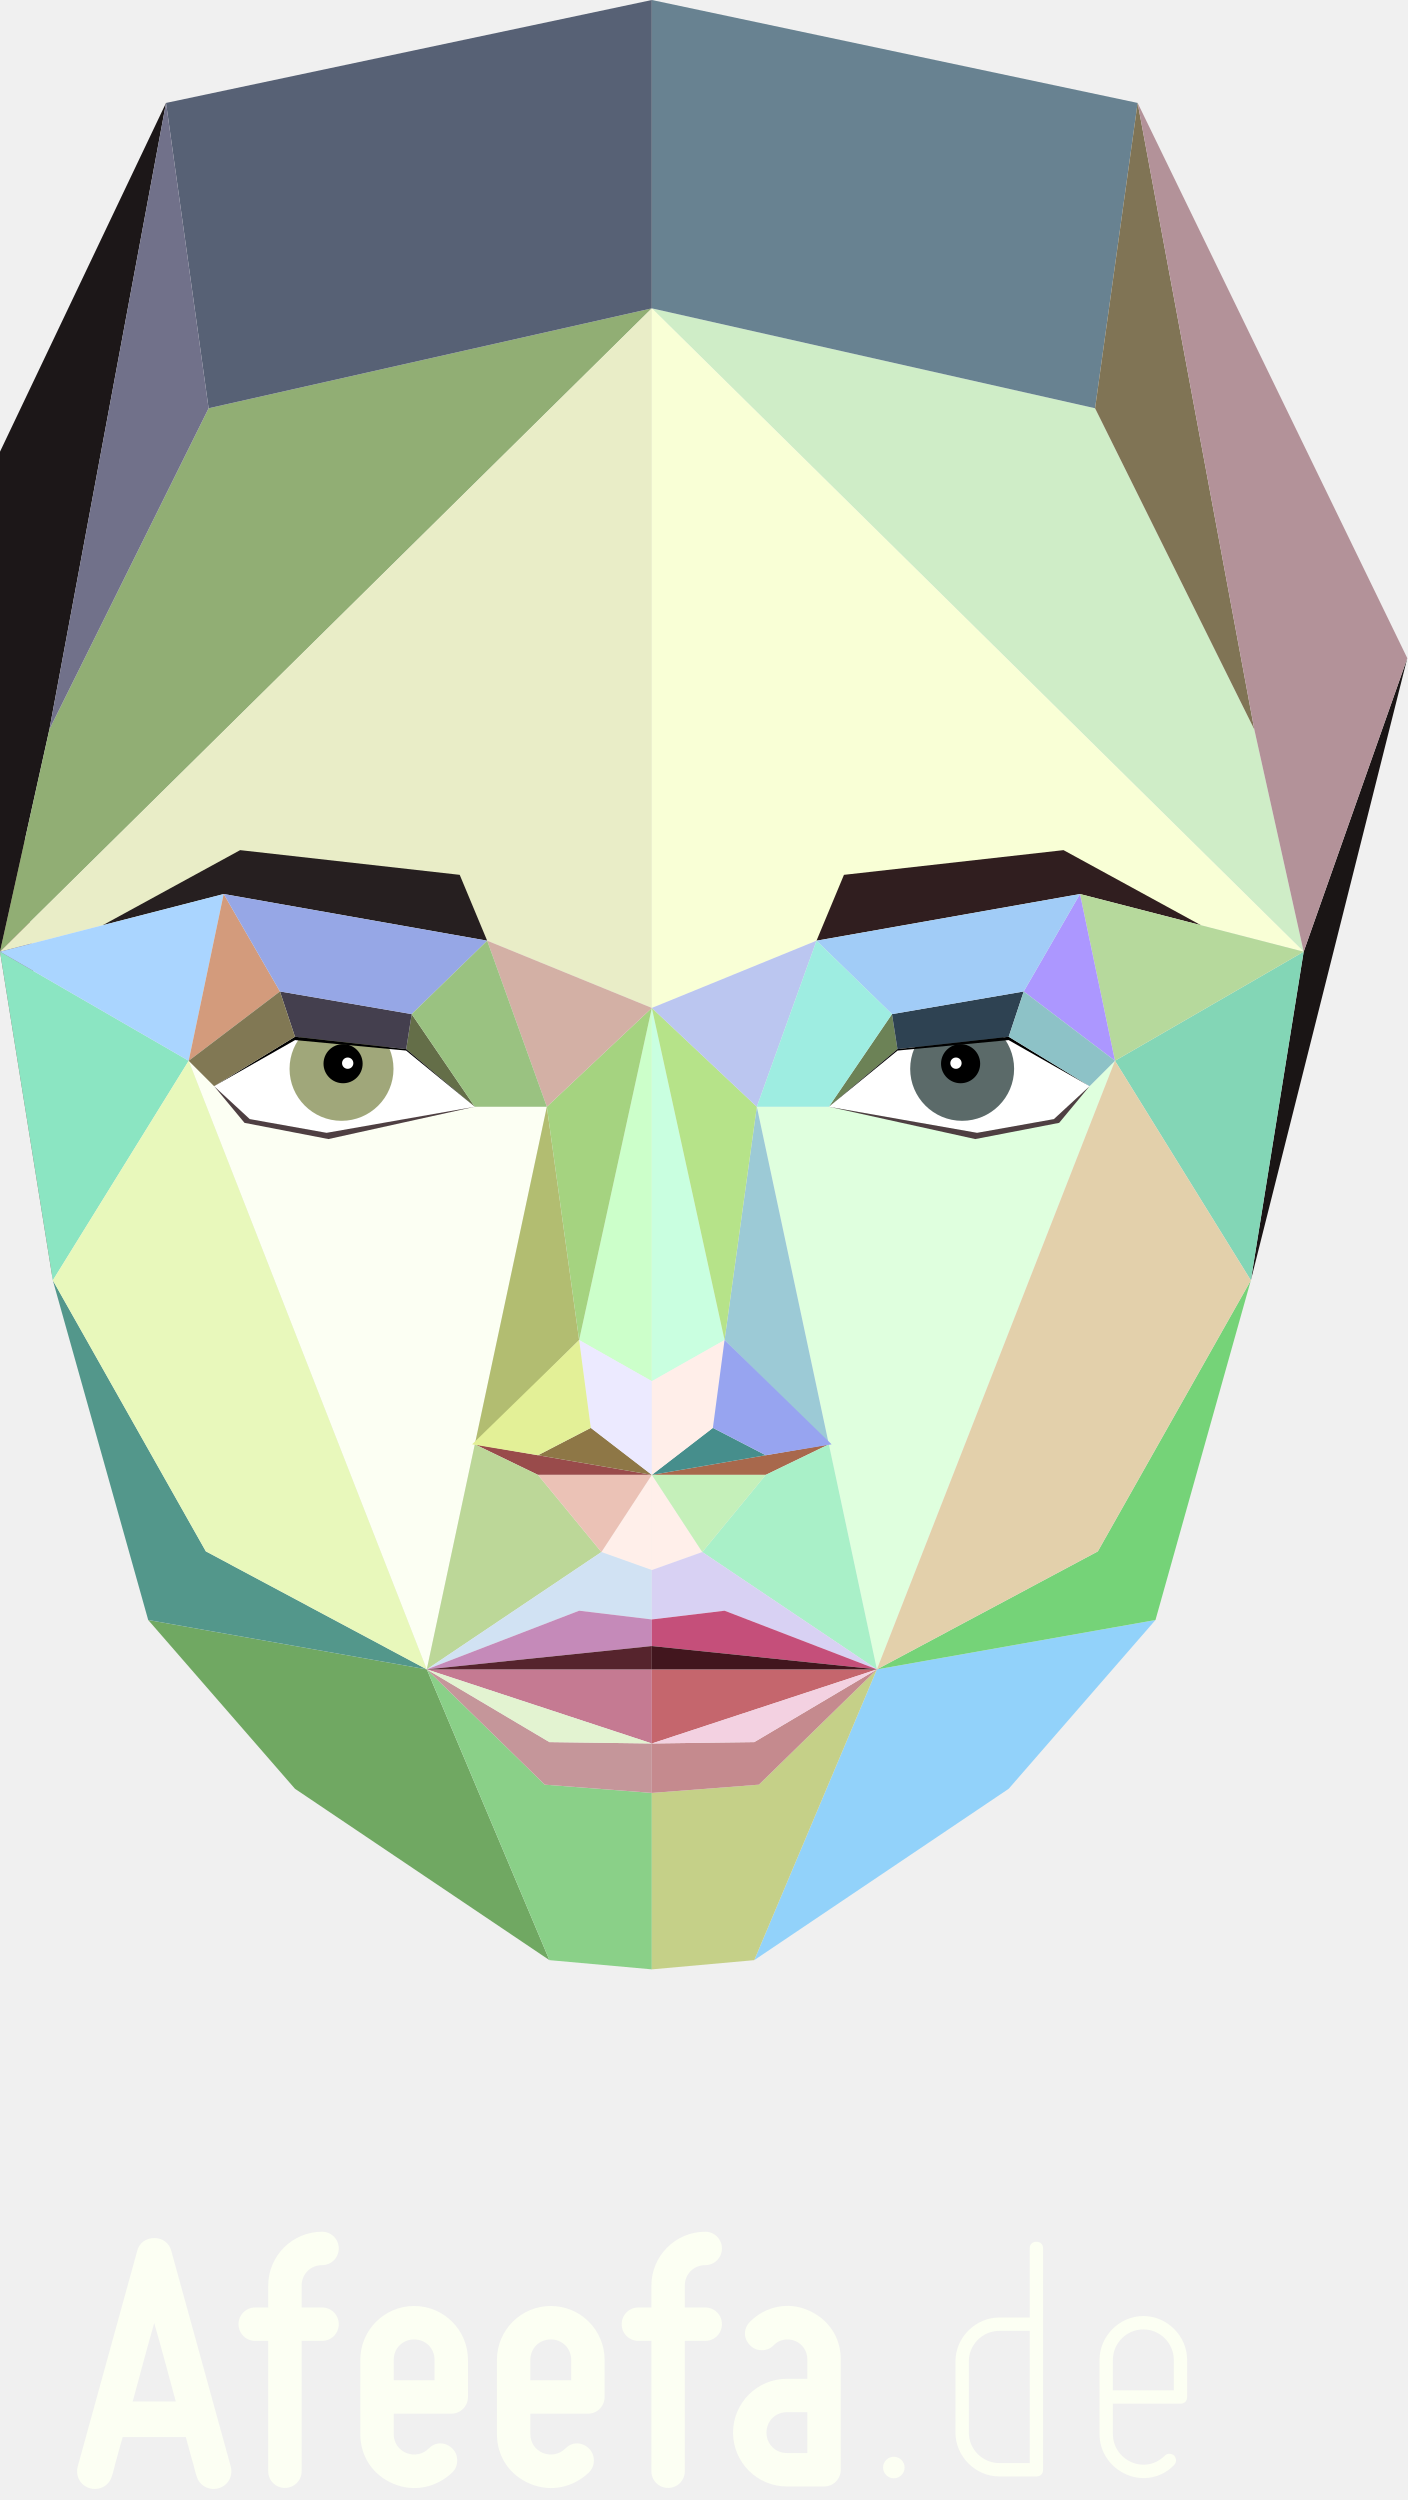
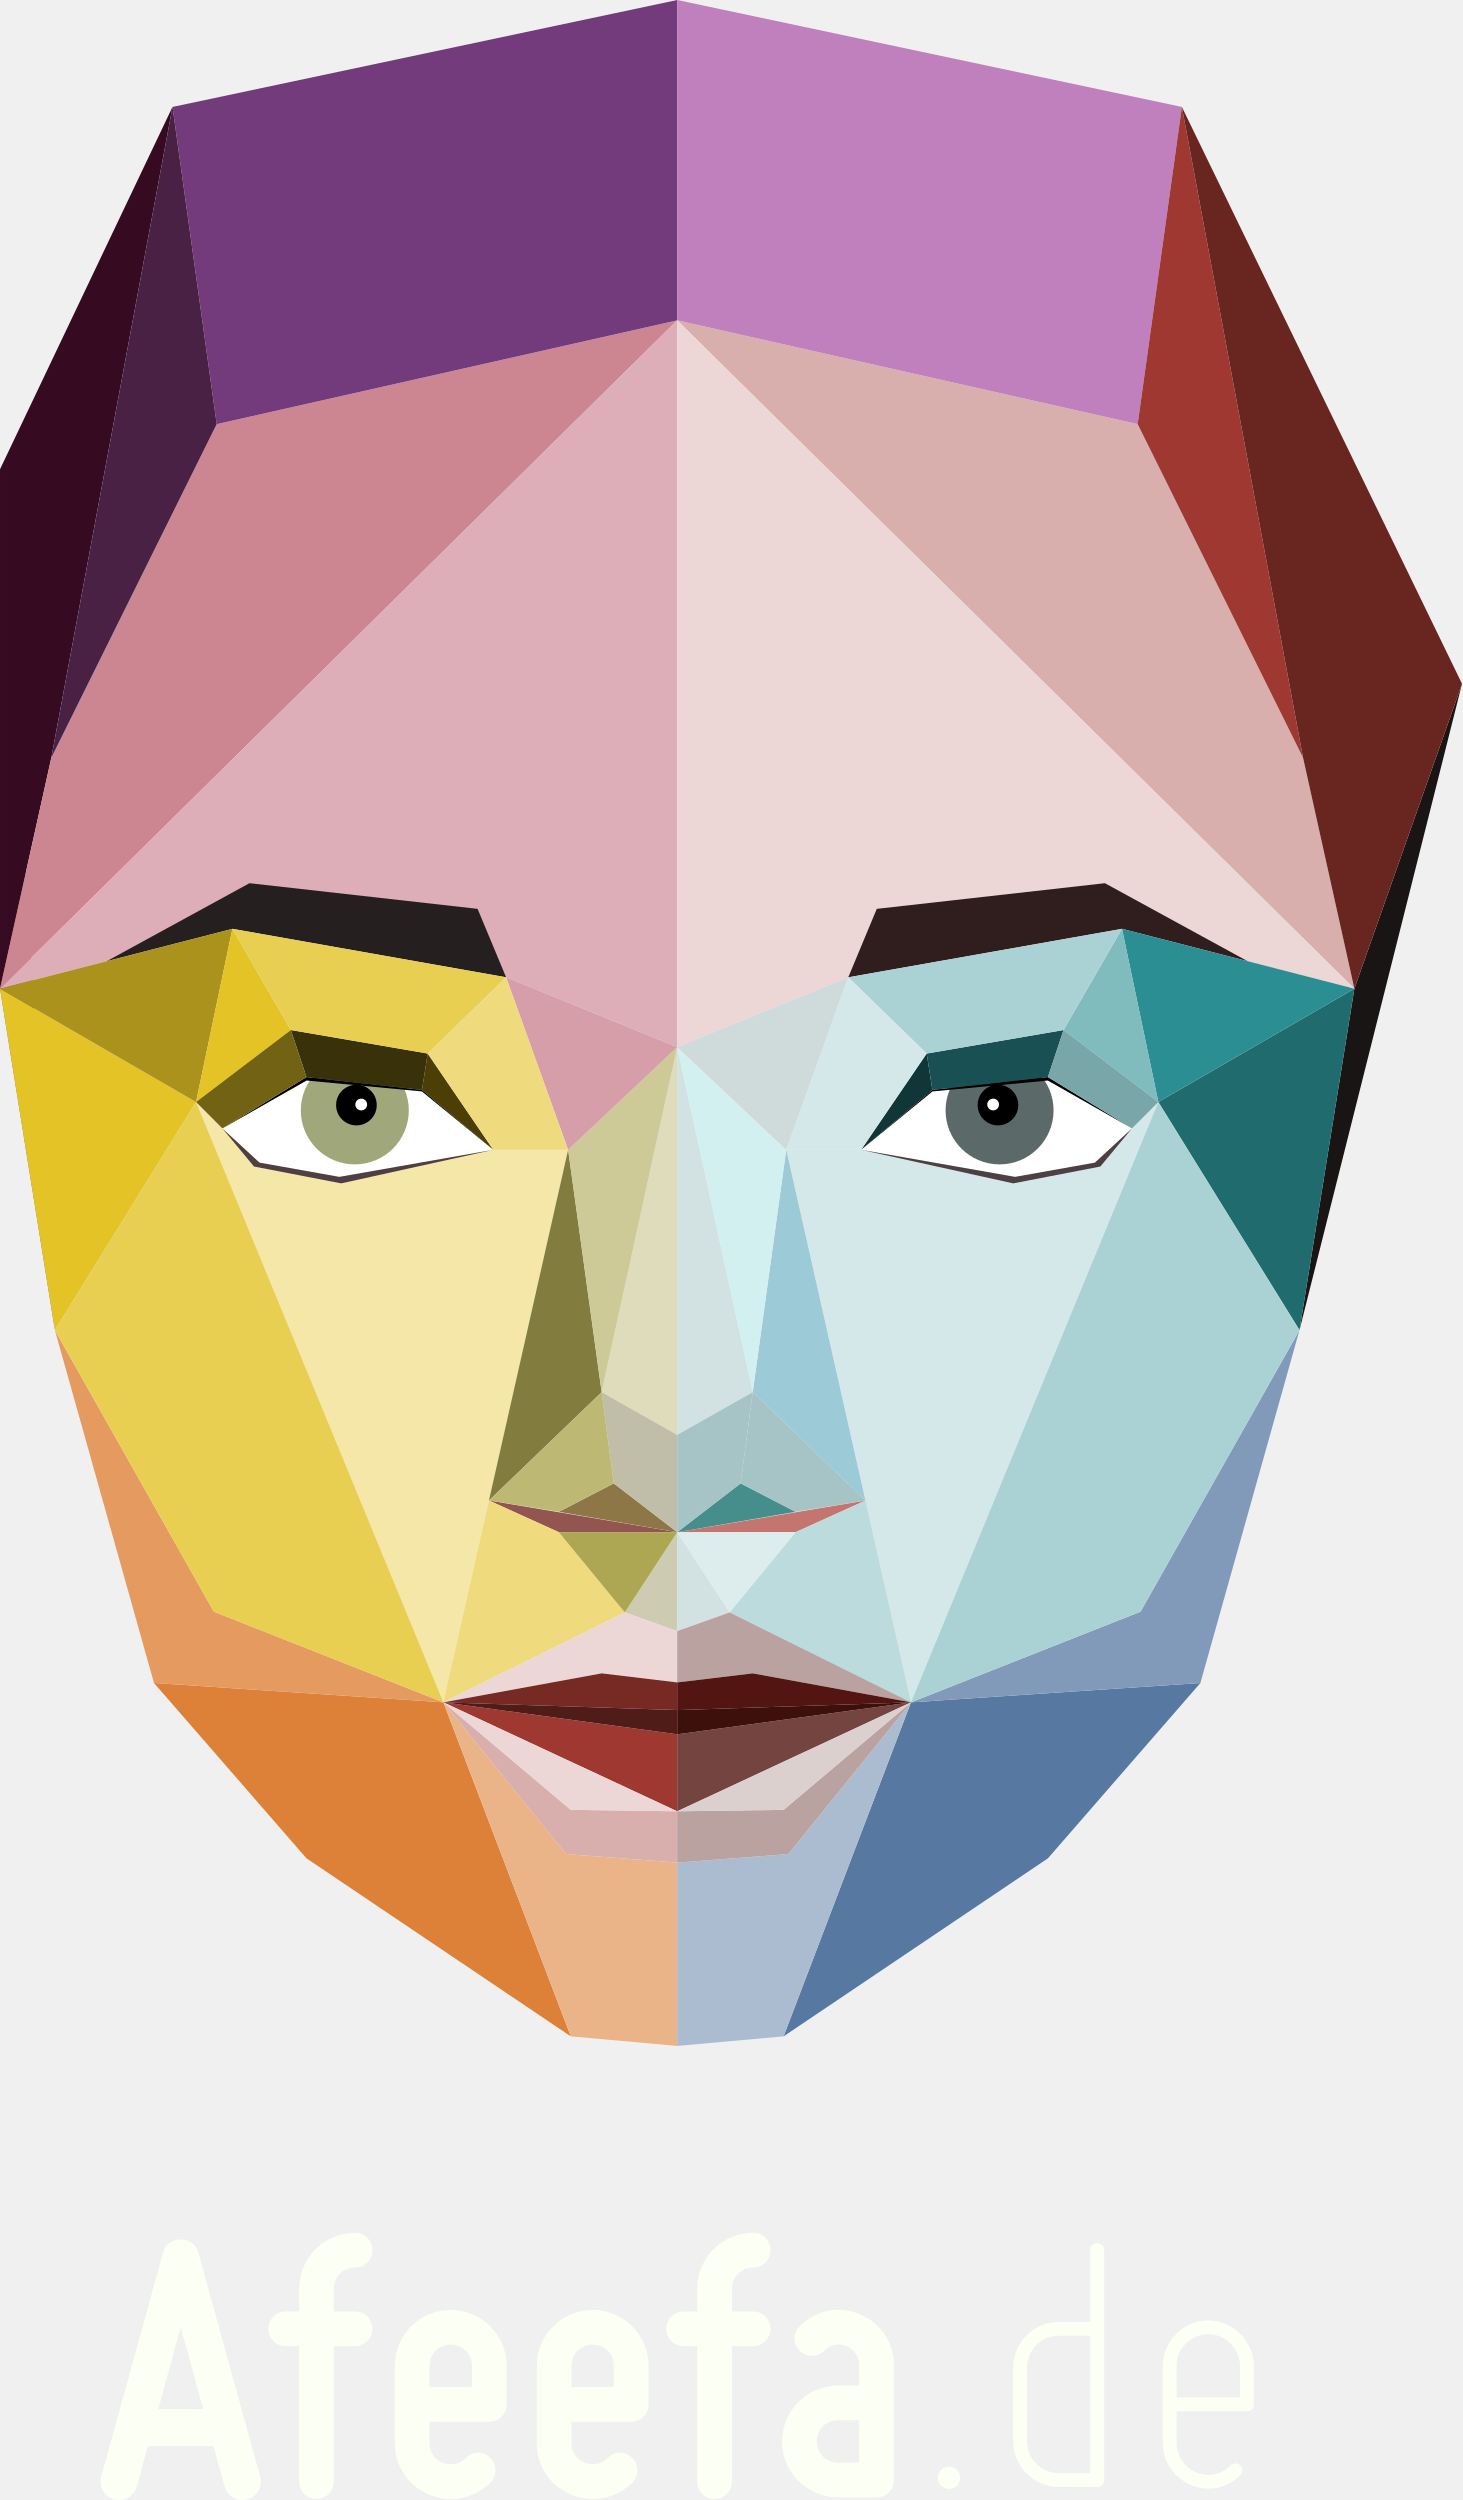
- <svg xmlns="http://www.w3.org/2000/svg" version="1.1" x="0px" y="0px" width="340px" height="604px" viewBox="0 0 340 604" enable-background="new 0 0 340 604" xml:space="preserve">
-   <g id="Ebene_2">
- </g>
-   <g id="Ebene_1">
-     <g id="Neues_Symbol_1_">
- 	</g>
-     <g id="Neues_Symbol">
- 	</g>
+ <svg xmlns="http://www.w3.org/2000/svg" version="1.1" id="Ebene_1" x="0px" y="0px" width="228.658px" height="391px" viewBox="0 0 228.658 391" enable-background="new 0 0 228.658 391" xml:space="preserve">
+   <g>
    <g>
      <g>
-         <polygon fill="#966C6C" points="12.762,309.33 0,109.131 0,229.928    " />
-         <polygon fill="#1C1718" points="0,109.131 40.113,24.866 11.933,176.214 0,229.928    " />
-         <polygon fill="#1A1515" points="302.205,309.33 340,159.009 314.966,229.928    " />
-         <polygon fill="#FCFFF3" points="114.715,267.39 132.118,267.39 103.108,403.323 45.588,256.286 51.721,262.416 60.339,270.375      78.903,273.691    " />
-         <polygon fill="#91AE74" points="157.483,74.497 50.397,98.637 11.933,176.214 0,229.928    " />
-         <polygon fill="#FFFFFF" points="114.715,267.39 98.139,253.468 71.266,250.482 51.721,262.416 60.339,270.375 78.903,273.691         " />
-         <path fill="#A0A77A" d="M95.068,258.23c0,6.935-5.62,12.562-12.558,12.562c-6.937,0-12.555-5.627-12.555-12.562     c0-6.929,5.618-12.557,12.555-12.557C89.448,245.674,95.068,251.302,95.068,258.23z" />
-         <path d="M87.612,256.99c0,2.604-2.116,4.722-4.728,4.722c-2.608,0-4.724-2.117-4.724-4.722c0-2.612,2.115-4.725,4.724-4.725     C85.496,252.266,87.612,254.378,87.612,256.99z" />
-         <path fill="#FFFFFF" d="M85.37,256.862c0,0.757-0.606,1.368-1.365,1.368c-0.757,0-1.366-0.611-1.366-1.368     c0-0.755,0.609-1.366,1.366-1.366C84.764,255.496,85.37,256.107,85.37,256.862z" />
-         <path fill="#FFFFFF" d="M129.965,270.209" />
-         <polygon fill="#646E48" points="99.464,245.01 114.715,267.39 98.139,253.468    " />
-         <polygon fill="#443F4E" points="98.139,253.468 71.266,250.482 67.634,239.539 99.464,245.01    " />
-         <polygon fill="#E9EDC7" points="157.483,74.497 157.483,243.52 117.7,227.273 54.043,215.998 0,229.928    " />
-         <polygon fill="#261F20" points="24.837,223.524 54.043,215.998 117.7,227.273 111.066,211.361 58.016,205.393    " />
-         <polygon fill="#4E3F42" points="51.721,262.416 59.073,271.282 79.345,275.199 114.715,267.39 78.903,273.691 60.339,270.375         " />
-         <polygon points="51.721,262.416 71.29,251.283 98.115,253.816 114.715,267.39 98.139,253.468 71.266,250.482    " />
-         <polygon fill="#70A862" points="35.805,391.393 71.266,432.17 132.742,473.573 103.108,403.323    " />
-         <polygon fill="#8BE5C2" points="0,229.928 12.762,309.33 45.588,256.286    " />
-         <polygon fill="#53978B" points="103.108,403.323 35.805,391.393 12.762,309.33 49.734,374.81    " />
-         <polygon fill="#8AD088" points="132.742,473.573 157.483,475.799 157.483,433.166 131.621,431.175 103.108,403.323    " />
-         <polygon fill="#E8F8BB" points="45.588,256.286 103.108,403.323 49.734,374.81 12.762,309.33    " />
-         <polygon fill="#994B4B" points="157.483,356.33 129.965,356.33 114.715,348.954    " />
-         <polygon fill="#BCD798" points="129.965,356.33 145.299,374.975 103.108,403.323 114.715,348.954    " />
-         <polygon fill="#FFEFEA" points="157.483,356.33 157.483,379.325 145.299,374.975    " />
-         <polygon fill="#EBC2B6" points="145.299,374.975 129.965,356.33 157.483,356.33    " />
-         <polygon fill="#CCFFCA" points="157.483,243.52 139.915,323.755 157.483,333.697    " />
-         <polygon fill="#C5969A" points="103.108,403.323 131.621,431.175 157.483,433.166 157.483,421.225 132.742,420.894    " />
-         <polygon fill="#C57A92" points="157.483,421.225 157.483,403.323 103.108,403.323    " />
-         <polygon fill="#E3F3D1" points="157.483,421.225 103.108,403.323 132.742,420.894    " />
-         <polygon fill="#D1E2F3" points="157.483,379.325 145.299,374.975 103.108,403.323 139.915,389.15 157.483,391.261    " />
-         <polygon fill="#C58AB9" points="157.483,397.686 103.108,403.323 139.915,389.15 157.483,391.261    " />
-         <polygon fill="#56242D" points="157.483,397.686 103.108,403.323 157.483,403.323    " />
-         <polygon fill="#AAD5FF" points="54.043,215.998 0,229.928 45.588,256.286    " />
-         <polygon fill="#D39B7C" points="45.588,256.286 67.634,239.539 54.043,215.998    " />
-         <polygon fill="#96A7E6" points="67.634,239.539 99.464,245.01 117.7,227.273 54.043,215.998    " />
-         <polygon fill="#B2BD71" points="132.118,267.39 139.915,323.755 114.715,348.954    " />
-         <polygon fill="#A5D380" points="132.118,267.39 157.483,243.52 139.915,323.755    " />
-         <polygon fill="#D3B0A5" points="157.483,243.52 117.7,227.273 132.118,267.39    " />
-         <polygon fill="#9AC281" points="114.715,267.39 132.118,267.39 117.7,227.273 99.464,245.01    " />
-         <polygon fill="#817854" points="71.266,250.482 67.634,239.539 45.588,256.286 51.721,262.416    " />
-         <polygon fill="#8E7746" points="157.483,356.33 142.732,344.975 129.965,351.584    " />
-         <polygon fill="#ECEAFF" points="139.915,323.755 142.732,344.975 157.483,356.33 157.483,333.697    " />
-         <polygon fill="#E3F097" points="139.915,323.755 142.732,344.975 129.965,351.584 114.052,348.954    " />
-         <polygon fill="#576175" points="157.483,74.497 50.397,98.637 40.113,24.866 157.483,0    " />
-         <polygon fill="#71718A" points="40.113,24.866 11.933,176.214 50.397,98.637    " />
-         <polygon fill="#DFFFDE" points="200.252,267.39 182.848,267.39 211.858,403.323 269.379,256.286 263.245,262.416      254.626,270.375 236.062,273.691    " />
-         <polygon fill="#CFEDC7" points="157.483,74.497 264.57,98.637 303.035,176.214 314.966,229.928    " />
-         <polygon fill="#FFFFFF" points="200.252,267.39 216.828,253.468 243.701,250.482 263.245,262.416 254.626,270.375      236.062,273.691    " />
-         <path fill="#5B6A69" d="M219.9,258.23c0,6.935,5.617,12.562,12.554,12.562c6.938,0,12.556-5.627,12.556-12.562     c0-6.929-5.618-12.557-12.556-12.557C225.518,245.674,219.9,251.302,219.9,258.23z" />
-         <path d="M227.354,256.99c0,2.604,2.116,4.722,4.729,4.722c2.605,0,4.723-2.117,4.723-4.722c0-2.612-2.117-4.725-4.723-4.725     C229.47,252.266,227.354,254.378,227.354,256.99z" />
-         <path fill="#FFFFFF" d="M229.597,256.862c0,0.757,0.608,1.368,1.364,1.368c0.759,0,1.366-0.611,1.366-1.368     c0-0.755-0.607-1.366-1.366-1.366C230.205,255.496,229.597,256.107,229.597,256.862z" />
-         <path fill="#FFFFFF" d="M185.004,270.209" />
-         <polygon fill="#6C8256" points="215.501,245.01 200.252,267.39 216.828,253.468    " />
-         <polygon fill="#2E4252" points="216.828,253.468 243.701,250.482 247.332,239.539 215.501,245.01    " />
-         <polygon fill="#F9FFD6" points="157.483,74.497 157.483,243.52 197.269,227.273 260.923,215.998 314.966,229.928    " />
-         <polygon fill="#301E1F" points="290.127,223.524 260.923,215.998 197.269,227.273 203.899,211.361 256.948,205.393    " />
-         <polygon fill="#4E3F42" points="263.245,262.416 255.892,271.282 235.621,275.199 200.252,267.39 236.062,273.691      254.626,270.375    " />
-         <polygon points="263.245,262.416 243.677,251.283 216.851,253.816 200.252,267.39 216.828,253.468 243.701,250.482    " />
-         <polygon fill="#92D2FA" points="279.163,391.393 243.701,432.17 182.223,473.573 211.858,403.323    " />
-         <polygon fill="#83D6B6" points="314.966,229.928 302.205,309.33 269.379,256.286    " />
-         <polygon fill="#75D378" points="211.858,403.323 279.163,391.393 302.205,309.33 265.235,374.81    " />
-         <polygon fill="#C5D088" points="182.223,473.573 157.483,475.799 157.483,433.166 183.346,431.175 211.858,403.323    " />
-         <polygon fill="#E3D0AB" points="269.379,256.286 211.858,403.323 265.235,374.81 302.205,309.33    " />
-         <polygon fill="#A8684C" points="157.483,356.33 185.004,356.33 200.252,348.954    " />
-         <polygon fill="#A9F0C8" points="185.004,356.33 169.668,374.975 211.858,403.323 200.252,348.954    " />
-         <polygon fill="#FFEFEA" points="157.483,356.33 157.483,379.325 169.668,374.975    " />
-         <polygon fill="#C5F0BA" points="169.668,374.975 185.004,356.33 157.483,356.33    " />
-         <polygon fill="#C9FFE0" points="157.483,243.52 175.052,323.755 157.483,333.697    " />
-         <polygon fill="#C58A8E" points="211.858,403.323 183.346,431.175 157.483,433.166 157.483,421.225 182.223,420.894    " />
-         <polygon fill="#C5666D" points="157.483,421.225 157.483,403.323 211.858,403.323    " />
-         <polygon fill="#F3D1E1" points="157.483,421.225 211.858,403.323 182.223,420.894    " />
-         <polygon fill="#D8D1F3" points="157.483,379.325 169.668,374.975 211.858,403.323 175.052,389.15 157.483,391.261    " />
-         <polygon fill="#C54F7A" points="157.483,397.686 211.858,403.323 175.052,389.15 157.483,391.261    " />
-         <polygon fill="#42161E" points="157.483,397.686 211.858,403.323 157.483,403.323    " />
-         <polygon fill="#B6D99C" points="260.923,215.998 314.966,229.928 269.379,256.286    " />
-         <polygon fill="#AC97FF" points="269.379,256.286 247.332,239.539 260.923,215.998    " />
-         <polygon fill="#A1CCF7" points="247.332,239.539 215.501,245.01 197.269,227.273 260.923,215.998    " />
-         <polygon fill="#9CCAD6" points="182.848,267.39 175.052,323.755 200.252,348.954    " />
-         <polygon fill="#B6E389" points="182.848,267.39 157.483,243.52 175.052,323.755    " />
-         <polygon fill="#BBC6F0" points="157.483,243.52 197.269,227.273 182.848,267.39    " />
-         <polygon fill="#9EEDE1" points="200.252,267.39 182.848,267.39 197.269,227.273 215.501,245.01    " />
-         <polygon fill="#8DC2C7" points="243.701,250.482 247.332,239.539 269.379,256.286 263.245,262.416    " />
-         <polygon fill="#468E8C" points="157.483,356.33 172.235,344.975 185.004,351.584    " />
-         <polygon fill="#FFEEE9" points="175.052,323.755 172.235,344.975 157.483,356.33 157.483,333.697    " />
-         <polygon fill="#97A4F0" points="175.052,323.755 172.235,344.975 185.004,351.584 200.915,348.954    " />
-         <polygon fill="#688291" points="157.483,74.497 264.57,98.637 274.852,24.866 157.483,0    " />
-         <polygon fill="#807455" points="274.852,24.866 303.035,176.214 264.57,98.637    " />
-         <polygon fill="#B39299" points="340,159.009 274.852,24.866 303.035,176.214 314.966,229.928    " />
+         <path fill="#FCFFF3" d="M38.7,390.896c-1.629,0.422-3.137-0.482-3.56-1.992c-0.181-0.482-0.302-1.086-0.483-1.748     c-0.301-1.146-0.783-2.717-1.267-4.586H23.134c-0.543,1.869-0.965,3.439-1.267,4.586c-0.181,0.662-0.302,1.266-0.483,1.748     c-0.422,1.51-1.93,2.414-3.559,1.992c-1.509-0.422-2.414-1.932-1.991-3.561l9.653-34.992c0.301-1.268,1.388-2.113,2.775-2.113     c1.387,0,2.474,0.846,2.775,2.113l9.652,34.992C41.113,388.965,40.208,390.475,38.7,390.896z M28.263,364.047     c-1.146,3.922-2.354,8.568-3.5,12.73h6.999C30.615,372.615,29.409,367.969,28.263,364.047z" />
+         <path fill="#FCFFF3" d="M41.956,364.229c0-1.508,1.206-2.715,2.715-2.715h2.111v-3.561c0-4.826,3.922-8.748,8.748-8.748     c1.509,0,2.715,1.207,2.715,2.715c0,1.51-1.206,2.717-2.715,2.717c-1.87,0-3.318,1.447-3.318,3.316v3.561h3.318     c1.509,0,2.715,1.207,2.715,2.715s-1.206,2.715-2.715,2.715h-3.318v21.178c0,1.508-1.206,2.715-2.715,2.715     c-1.508,0-2.715-1.207-2.715-2.715v-21.178h-2.111C43.162,366.943,41.956,365.736,41.956,364.229z" />
+         <path fill="#FCFFF3" d="M61.743,382.088v-12.066c0-4.828,3.922-8.75,8.748-8.75s8.748,3.922,8.748,8.75v6.033     c0,1.508-1.207,2.715-2.715,2.715h-9.352v3.318c0,1.387,0.784,2.533,2.051,3.076c1.268,0.482,2.655,0.242,3.621-0.725     c0.543-0.543,1.146-0.844,1.869-0.844c0.785,0,1.449,0.301,1.992,0.844s0.783,1.207,0.783,1.932s-0.24,1.387-0.783,1.93     c-2.596,2.475-6.215,3.26-9.533,1.871C63.794,388.785,61.743,385.707,61.743,382.088z M67.173,370.021v3.318h6.637v-3.318     c0-1.871-1.448-3.318-3.318-3.318C68.62,366.703,67.173,368.15,67.173,370.021z" />
+         <path fill="#FCFFF3" d="M83.943,382.088v-12.066c0-4.828,3.922-8.75,8.749-8.75c4.826,0,8.748,3.922,8.748,8.75v6.033     c0,1.508-1.207,2.715-2.715,2.715h-9.352v3.318c0,1.387,0.783,2.533,2.051,3.076c1.268,0.482,2.654,0.242,3.62-0.725     c0.543-0.543,1.146-0.844,1.87-0.844c0.784,0,1.448,0.301,1.991,0.844s0.784,1.207,0.784,1.932s-0.241,1.387-0.784,1.93     c-2.595,2.475-6.214,3.26-9.532,1.871C85.995,388.785,83.943,385.707,83.943,382.088z M89.374,370.021v3.318h6.637v-3.318     c0-1.871-1.449-3.318-3.318-3.318C90.821,366.703,89.374,368.15,89.374,370.021z" />
+         <path fill="#FCFFF3" d="M104.214,364.229c0-1.508,1.206-2.715,2.715-2.715h2.111v-3.561c0-4.826,3.922-8.748,8.748-8.748     c1.508,0,2.715,1.207,2.715,2.715c0,1.51-1.207,2.717-2.715,2.717c-1.87,0-3.318,1.447-3.318,3.316v3.561h3.318     c1.508,0,2.715,1.207,2.715,2.715s-1.207,2.715-2.715,2.715h-3.318v21.178c0,1.508-1.206,2.715-2.715,2.715     c-1.508,0-2.715-1.207-2.715-2.715v-21.178h-2.111C105.42,366.943,104.214,365.736,104.214,364.229z" />
+         <path fill="#FCFFF3" d="M134.378,369.9c0-1.268-0.783-2.475-1.99-2.957s-2.594-0.24-3.5,0.725     c-0.543,0.543-1.146,0.783-1.93,0.783c-0.725,0-1.328-0.24-1.871-0.783s-0.844-1.207-0.844-1.932c0-0.723,0.301-1.387,0.844-1.93     c2.475-2.475,6.154-3.258,9.352-1.871c3.318,1.389,5.369,4.404,5.369,7.965v17.979c0,1.51-1.205,2.715-2.715,2.715h-6.033     c-4.826,0-8.748-3.922-8.748-8.748s3.922-8.748,8.748-8.748h3.318V369.9z M127.741,381.846c0,1.871,1.449,3.318,3.318,3.318     h3.318v-6.637h-3.318C129.19,378.527,127.741,379.977,127.741,381.846z" />
      </g>
      <g>
-         <path fill="#FCFFF3" d="M52.785,601.177c-2.42,0.63-4.669-0.718-5.296-2.959c-0.27-0.719-0.444-1.618-0.715-2.599     c-0.452-1.71-1.165-4.04-1.886-6.824H29.641c-0.811,2.784-1.439,5.114-1.886,6.824c-0.268,0.98-0.451,1.88-0.72,2.599     c-0.628,2.241-2.867,3.589-5.29,2.959c-2.246-0.628-3.588-2.867-2.961-5.29l14.354-52.031c0.451-1.886,2.061-3.143,4.125-3.143     c2.062,0,3.678,1.257,4.13,3.143l14.353,52.031C56.374,598.31,55.025,600.549,52.785,601.177z M37.263,561.257     c-1.702,5.829-3.497,12.736-5.199,18.931h10.403C40.764,573.993,38.97,567.086,37.263,561.257z" />
-         <path fill="#FCFFF3" d="M57.628,561.527c0-2.248,1.793-4.041,4.032-4.041h3.144v-5.288c0-7.178,5.828-13.012,13.003-13.012     c2.246,0,4.04,1.794,4.04,4.039c0,2.239-1.794,4.034-4.04,4.034c-2.777,0-4.93,2.153-4.93,4.938v5.288h4.93     c2.246,0,4.04,1.793,4.04,4.041c0,2.238-1.794,4.033-4.04,4.033h-4.93v31.493c0,2.239-1.794,4.032-4.039,4.032     c-2.241,0-4.034-1.793-4.034-4.032v-31.493H61.66C59.421,565.561,57.628,563.766,57.628,561.527z" />
-         <path fill="#FCFFF3" d="M87.049,588.083v-17.947c0-7.176,5.828-13.01,13.004-13.01c7.182,0,13.009,5.834,13.009,13.01v8.971     c0,2.245-1.794,4.04-4.032,4.04H95.123v4.937c0,2.063,1.164,3.765,3.05,4.57c1.88,0.72,3.948,0.358,5.383-1.074     c0.805-0.807,1.7-1.257,2.782-1.257c1.164,0,2.147,0.45,2.959,1.257c0.806,0.807,1.166,1.794,1.166,2.867     c0,1.082-0.36,2.069-1.166,2.875c-3.856,3.679-9.244,4.846-14.174,2.782C90.101,598.041,87.049,593.464,87.049,588.083z      M95.123,570.136v4.938h9.866v-4.938c0-2.781-2.155-4.93-4.937-4.93C97.275,565.206,95.123,567.354,95.123,570.136z" />
-         <path fill="#FCFFF3" d="M120.059,588.083v-17.947c0-7.176,5.827-13.01,13.01-13.01c7.178,0,13.003,5.834,13.003,13.01v8.971     c0,2.245-1.793,4.04-4.032,4.04h-13.907v4.937c0,2.063,1.165,3.765,3.052,4.57c1.885,0.72,3.948,0.358,5.381-1.074     c0.806-0.807,1.703-1.257,2.784-1.257c1.164,0,2.152,0.45,2.958,1.257c0.804,0.807,1.166,1.794,1.166,2.867     c0,1.082-0.362,2.069-1.166,2.875c-3.854,3.679-9.238,4.846-14.175,2.782C123.108,598.041,120.059,593.464,120.059,588.083z      M128.132,570.136v4.938H138v-4.938c0-2.781-2.155-4.93-4.932-4.93C130.286,565.206,128.132,567.354,128.132,570.136z" />
-         <path fill="#FCFFF3" d="M150.2,561.527c0-2.248,1.793-4.041,4.032-4.041h3.146v-5.288c0-7.178,5.827-13.012,13.009-13.012     c2.238,0,4.032,1.794,4.032,4.039c0,2.239-1.794,4.034-4.032,4.034c-2.785,0-4.937,2.153-4.937,4.938v5.288h4.937     c2.238,0,4.032,1.793,4.032,4.041c0,2.238-1.794,4.033-4.032,4.033h-4.937v31.493c0,2.239-1.795,4.032-4.04,4.032     c-2.239,0-4.032-1.793-4.032-4.032v-31.493h-3.146C151.993,565.561,150.2,563.766,150.2,561.527z" />
-         <path fill="#FCFFF3" d="M195.048,569.96c0-1.886-1.165-3.681-2.96-4.399c-1.793-0.713-3.856-0.354-5.198,1.08     c-0.811,0.804-1.708,1.165-2.875,1.165c-1.074,0-1.971-0.361-2.782-1.165c-0.806-0.807-1.251-1.793-1.251-2.875     c0-1.073,0.445-2.063,1.251-2.867c3.679-3.681,9.153-4.846,13.906-2.784c4.938,2.064,7.988,6.549,7.988,11.846v26.732     c0,2.239-1.794,4.04-4.039,4.04h-8.97c-7.178,0-13.011-5.834-13.011-13.009c0-7.178,5.833-13.01,13.011-13.01h4.93V569.96z      M185.182,587.724c0,2.774,2.152,4.93,4.937,4.93h4.93v-9.868h-4.93C187.334,582.785,185.182,584.94,185.182,587.724z" />
-         <path fill="#FCFFF3" d="M215.951,593.551c1.434,0,2.6,1.17,2.6,2.604c0,1.436-1.166,2.601-2.6,2.601     c-1.435,0-2.6-1.165-2.6-2.601C213.352,594.721,214.517,593.551,215.951,593.551z" />
-         <path fill="#FCFFF3" d="M230.838,587.724v-17.228c0-5.742,4.843-10.587,10.586-10.587h7.358v-16.684     c0-0.987,0.63-1.616,1.612-1.616c0.988,0,1.616,0.629,1.616,1.616v53.467c0,0.988-0.628,1.617-1.616,1.617h-8.971     C235.681,598.31,230.838,593.464,230.838,587.724z M234.071,570.496v17.228c0,4.032,3.319,7.353,7.353,7.353h7.358v-31.938     h-7.358C237.391,563.139,234.071,566.457,234.071,570.496z" />
-         <path fill="#FCFFF3" d="M265.646,588.083v-17.947c0-5.74,4.839-10.586,10.581-10.586s10.586,4.846,10.586,10.586v8.971     c0,0.987-0.627,1.617-1.609,1.617h-16.328v7.359c0,2.961,1.793,5.65,4.575,6.815c2.776,1.166,5.829,0.536,7.98-1.616     c0.269-0.271,0.629-0.445,1.082-0.445c0.443,0,0.896,0.175,1.163,0.445c0.269,0.269,0.446,0.72,0.446,1.164     c0,0.452-0.178,0.813-0.446,1.082c-2.965,3.135-7.535,4.032-11.482,2.329C268.246,596.154,265.646,592.386,265.646,588.083z      M268.876,570.136v7.361h14.711v-7.361c0-4.032-3.319-7.353-7.359-7.353C272.194,562.783,268.876,566.104,268.876,570.136z" />
+         <path fill="#FCFFF3" d="M148.437,385.768c0.967,0,1.75,0.785,1.75,1.75s-0.783,1.75-1.75,1.75c-0.965,0-1.75-0.785-1.75-1.75     S147.472,385.768,148.437,385.768z" />
+         <path fill="#FCFFF3" d="M158.45,381.846v-11.584c0-3.861,3.258-7.119,7.119-7.119h4.947V351.92c0-0.662,0.422-1.086,1.086-1.086     s1.086,0.424,1.086,1.086v35.959c0,0.664-0.422,1.086-1.086,1.086h-6.033C161.708,388.965,158.45,385.707,158.45,381.846z      M160.622,370.262v11.584c0,2.715,2.232,4.947,4.947,4.947h4.947v-21.479h-4.947     C162.854,365.314,160.622,367.547,160.622,370.262z" />
+         <path fill="#FCFFF3" d="M181.858,382.088v-12.066c0-3.861,3.258-7.119,7.119-7.119s7.119,3.258,7.119,7.119v6.033     c0,0.662-0.422,1.086-1.086,1.086h-10.98v4.947c0,1.99,1.205,3.801,3.076,4.584c1.871,0.785,3.922,0.363,5.369-1.086     c0.182-0.18,0.424-0.301,0.725-0.301s0.604,0.121,0.785,0.301c0.18,0.182,0.301,0.484,0.301,0.785s-0.121,0.543-0.301,0.725     c-1.992,2.111-5.068,2.715-7.723,1.568C183.606,387.518,181.858,384.982,181.858,382.088z M184.03,370.021v4.947h9.895v-4.947     c0-2.715-2.232-4.947-4.947-4.947S184.03,367.307,184.03,370.021z" />
      </g>
    </g>
  </g>
+   <g>
+     <polygon fill="#966C6C" points="8.585,208.033 0.001,73.393 0.001,154.631  " />
+     <polygon fill="#360A21" points="0.001,73.393 26.979,16.723 8.027,118.51 0.001,154.631  " />
+     <polygon fill="#1A1515" points="203.24,208.033 228.658,106.936 211.822,154.631  " />
+     <polygon fill="#F4E7A8" points="77.147,179.827 88.854,179.827 69.345,266.246 30.66,172.357 34.782,176.483 40.581,181.834    53.067,184.063  " />
+     <polygon fill="#CC8692" points="105.913,50.1 33.892,66.334 8.027,118.51 0.001,154.631  " />
+     <polygon fill="#FFFFFF" points="77.147,179.827 66,170.462 47.93,168.455 34.782,176.483 40.581,181.834 53.067,184.063  " />
+     <path fill="#A0A77A" d="M63.937,173.667c0,4.664-3.779,8.444-8.444,8.444c-4.664,0-8.446-3.78-8.446-8.444   c0-4.663,3.782-8.444,8.446-8.444C60.157,165.223,63.937,169.004,63.937,173.667" />
+     <path d="M58.921,172.831c0,1.755-1.423,3.179-3.178,3.179c-1.756,0-3.177-1.424-3.177-3.179s1.421-3.178,3.177-3.178   C57.498,169.653,58.921,171.076,58.921,172.831" />
+     <path fill="#FFFFFF" d="M57.415,172.747c0,0.507-0.41,0.92-0.918,0.92c-0.51,0-0.922-0.413-0.922-0.92s0.412-0.92,0.922-0.92   C57.005,171.827,57.415,172.24,57.415,172.747" />
+     <polygon fill="#4C3F05" points="66.89,164.776 77.147,179.827 65.999,170.463  " />
+     <polygon fill="#39310A" points="65.999,170.462 47.931,168.455 45.485,161.098 66.891,164.775  " />
+     <polygon fill="#DDAEB7" points="105.913,50.1 105.913,163.773 79.154,152.847 36.345,145.266 0.001,154.631  " />
+     <polygon fill="#261F20" points="16.704,150.326 36.345,145.266 79.154,152.848 74.695,142.145 39.019,138.131  " />
+     <polygon fill="#4E3F42" points="34.782,176.483 39.729,182.446 53.359,185.08 77.147,179.828 53.066,184.063 40.581,181.834  " />
+     <polygon points="34.782,176.483 47.946,168.996 65.984,170.699 77.147,179.828 65.999,170.463 47.93,168.455  " />
+     <polygon fill="#DE8138" points="24.081,263.219 47.931,290.645 89.271,318.488 69.346,266.246  " />
+     <polygon fill="#E4C326" points="0.001,154.631 8.585,208.033 30.659,172.357  " />
+     <polygon fill="#E59A60" points="69.345,266.246 24.081,263.219 8.584,208.033 33.447,252.07  " />
+     <polygon fill="#EBB388" points="89.272,318.488 105.913,319.985 105.913,291.313 88.521,289.976 69.345,266.246  " />
+     <polygon fill="#E9CF51" points="30.659,172.357 69.346,266.246 33.446,252.07 8.585,208.033  " />
+     <polygon fill="#925550" points="105.913,239.639 87.405,239.639 76.471,234.679  " />
+     <polygon fill="#EFDB7D" points="87.405,239.639 97.719,252.182 69.345,266.246 76.471,234.679  " />
+     <polygon fill="#CDCBB2" points="105.913,239.639 105.913,255.107 97.719,252.182  " />
+     <polygon fill="#ADA753" points="97.718,252.182 87.405,239.639 105.912,239.639  " />
+     <polygon fill="#DEDCBA" points="105.913,163.773 94.097,217.732 105.913,224.421  " />
+     <polygon fill="#D8AFAC" points="69.345,266.246 88.521,289.975 105.912,291.313 105.912,283.286 89.272,283.063  " />
+     <polygon fill="#9E3830" points="105.913,283.286 105.913,271.246 69.346,266.246  " />
+     <polygon fill="#ECD7D6" points="105.913,283.286 69.346,266.246 89.271,283.063  " />
+     <polygon fill="#ECD7D6" points="105.913,255.107 97.719,252.182 69.346,266.246 94.097,261.714 105.913,263.131  " />
+     <polygon fill="#772A24" points="105.913,267.455 69.346,266.246 94.097,261.714 105.913,263.131  " />
+     <polygon fill="#4F1C18" points="105.913,267.455 69.346,266.246 105.913,271.246  " />
+     <polygon fill="#AB921D" points="36.345,145.266 0,154.631 30.659,172.357  " />
+     <polygon fill="#E4C326" points="30.659,172.357 45.485,161.098 36.345,145.266  " />
+     <polygon fill="#E9CF51" points="45.485,161.098 66.89,164.777 79.155,152.847 36.344,145.266  " />
+     <polygon fill="#827D3E" points="88.854,179.827 94.096,217.732 76.471,234.679  " />
+     <polygon fill="#CECA98" points="88.854,179.827 105.913,163.773 94.096,217.732  " />
+     <polygon fill="#D69EA8" points="105.913,163.773 79.154,152.847 88.854,179.828  " />
+     <polygon fill="#EFDB7D" points="77.147,179.827 88.854,179.827 79.155,152.848 66.89,164.776  " />
+     <polygon fill="#726213" points="47.931,168.455 45.486,161.098 30.659,172.357 34.783,176.482  " />
+     <polygon fill="#8E7746" points="105.913,239.639 95.99,232.002 87.405,236.447  " />
+     <polygon fill="#C0BEA8" points="94.097,217.732 95.991,232.003 105.912,239.639 105.912,224.421  " />
+     <polygon fill="#BDB975" points="94.097,217.732 95.991,232.003 87.406,236.447 76.471,234.679  " />
+     <polygon fill="#733B7C" points="105.913,50.1 33.892,66.334 26.979,16.723 105.913,0  " />
+     <polygon fill="#492144" points="26.979,16.723 8.028,118.51 33.892,66.334  " />
+     <polygon fill="#D5E8E9" points="134.676,179.827 122.969,179.827 142.479,266.246 181.164,172.357 177.04,176.483 171.241,181.834    158.755,184.063  " />
+     <polygon fill="#D8AFAC" points="105.913,50.1 177.932,66.334 203.798,118.51 211.822,154.631  " />
+     <polygon fill="#FFFFFF" points="134.676,179.827 145.824,170.462 163.895,168.455 177.04,176.483 171.241,181.834 158.755,184.063     " />
+     <path fill="#5B6A69" d="M147.887,173.667c0,4.664,3.78,8.444,8.444,8.444c4.665,0,8.446-3.78,8.446-8.444   c0-4.663-3.781-8.444-8.446-8.444C151.667,165.223,147.887,169.004,147.887,173.667" />
+     <path d="M152.902,172.831c0,1.755,1.424,3.179,3.179,3.179c1.754,0,3.176-1.424,3.176-3.179s-1.422-3.178-3.176-3.178   C154.326,169.653,152.902,171.076,152.902,172.831" />
+     <path fill="#FFFFFF" d="M154.408,172.747c0,0.507,0.411,0.92,0.92,0.92s0.92-0.413,0.92-0.92s-0.411-0.92-0.92-0.92   S154.408,172.24,154.408,172.747" />
+     <polygon fill="#103637" points="144.932,164.776 134.676,179.827 145.825,170.463  " />
+     <polygon fill="#185053" points="145.824,170.462 163.894,168.455 166.338,161.098 144.932,164.775  " />
+     <polygon fill="#ECD7D6" points="105.913,50.1 105.913,163.773 132.67,152.847 175.479,145.266 211.822,154.631  " />
+     <polygon fill="#301E1F" points="195.117,150.326 175.479,145.266 132.67,152.848 137.128,142.145 172.804,138.131  " />
+     <polygon fill="#4E3F42" points="177.041,176.483 172.093,182.446 158.464,185.08 134.677,179.828 158.756,184.063 171.241,181.834     " />
+     <polygon points="177.041,176.483 163.879,168.996 145.839,170.699 134.677,179.828 145.824,170.463 163.895,168.455  " />
+     <polygon fill="#5779A1" points="187.744,263.219 163.894,290.645 122.552,318.488 142.479,266.246  " />
+     <polygon fill="#206B6E" points="211.822,154.631 203.24,208.033 181.165,172.357  " />
+     <polygon fill="#819AB9" points="142.479,266.246 187.744,263.219 203.24,208.033 178.378,252.07  " />
+     <polygon fill="#ABBCD0" points="122.551,318.488 105.912,319.985 105.912,291.313 123.305,289.976 142.479,266.246  " />
+     <polygon fill="#AAD2D4" points="181.164,172.357 142.479,266.246 178.379,252.07 203.239,208.033  " />
+     <polygon fill="#C57570" points="105.913,239.639 124.419,239.639 135.354,234.679  " />
+     <polygon fill="#BBDBDD" points="124.418,239.639 114.105,252.182 142.479,266.246 135.354,234.679  " />
+     <polygon fill="#D2E1E2" points="105.913,239.639 105.913,255.107 114.105,252.182  " />
+     <polygon fill="#DDEDEE" points="114.106,252.182 124.419,239.639 105.913,239.639  " />
+     <polygon fill="#D2E1E2" points="105.913,163.773 117.729,217.732 105.913,224.421  " />
+     <polygon fill="#BAA2A0" points="142.479,266.246 123.304,289.975 105.913,291.313 105.913,283.286 122.551,283.063  " />
+     <polygon fill="#744440" points="105.913,283.286 105.913,271.246 142.479,266.246  " />
+     <polygon fill="#DCD0CF" points="105.913,283.286 142.479,266.246 122.552,283.063  " />
+     <polygon fill="#BAA2A0" points="105.913,255.107 114.105,252.182 142.479,266.246 117.729,261.714 105.913,263.131  " />
+     <polygon fill="#521511" points="105.913,267.455 142.479,266.246 117.729,261.714 105.913,263.131  " />
+     <polygon fill="#3D100C" points="105.913,267.455 142.479,266.246 105.913,271.246  " />
+     <polygon fill="#2B8E93" points="175.48,145.266 211.823,154.631 181.165,172.357  " />
+     <polygon fill="#80BBBE" points="181.164,172.357 166.338,161.098 175.479,145.266  " />
+     <polygon fill="#AAD2D4" points="166.338,161.098 144.933,164.777 132.669,152.847 175.48,145.266  " />
+     <polygon fill="#9CCAD6" points="122.969,179.827 117.729,217.732 135.353,234.679  " />
+     <polygon fill="#D3F0F1" points="122.969,179.827 105.912,163.773 117.729,217.732  " />
+     <polygon fill="#CFDADA" points="105.913,163.773 132.67,152.847 122.97,179.828  " />
+     <polygon fill="#D5E8E9" points="134.676,179.827 122.969,179.827 132.669,152.848 144.933,164.776  " />
+     <polygon fill="#79A6A8" points="163.895,168.455 166.337,161.098 181.165,172.357 177.04,176.482  " />
+     <polygon fill="#468E8C" points="105.913,239.639 115.835,232.002 124.419,236.447  " />
+     <polygon fill="#A6C4C5" points="117.729,217.732 115.834,232.003 105.913,239.639 105.913,224.421  " />
+     <polygon fill="#A6C4C5" points="117.729,217.732 115.834,232.003 124.418,236.447 135.353,234.679  " />
+     <polygon fill="#C07FBD" points="105.913,50.1 177.932,66.334 184.844,16.723 105.913,0  " />
+     <polygon fill="#9E3830" points="184.844,16.723 203.797,118.51 177.932,66.334  " />
+     <polygon fill="#692620" points="228.658,106.937 184.844,16.723 203.798,118.51 211.822,154.631  " />
+   </g>
</svg>
